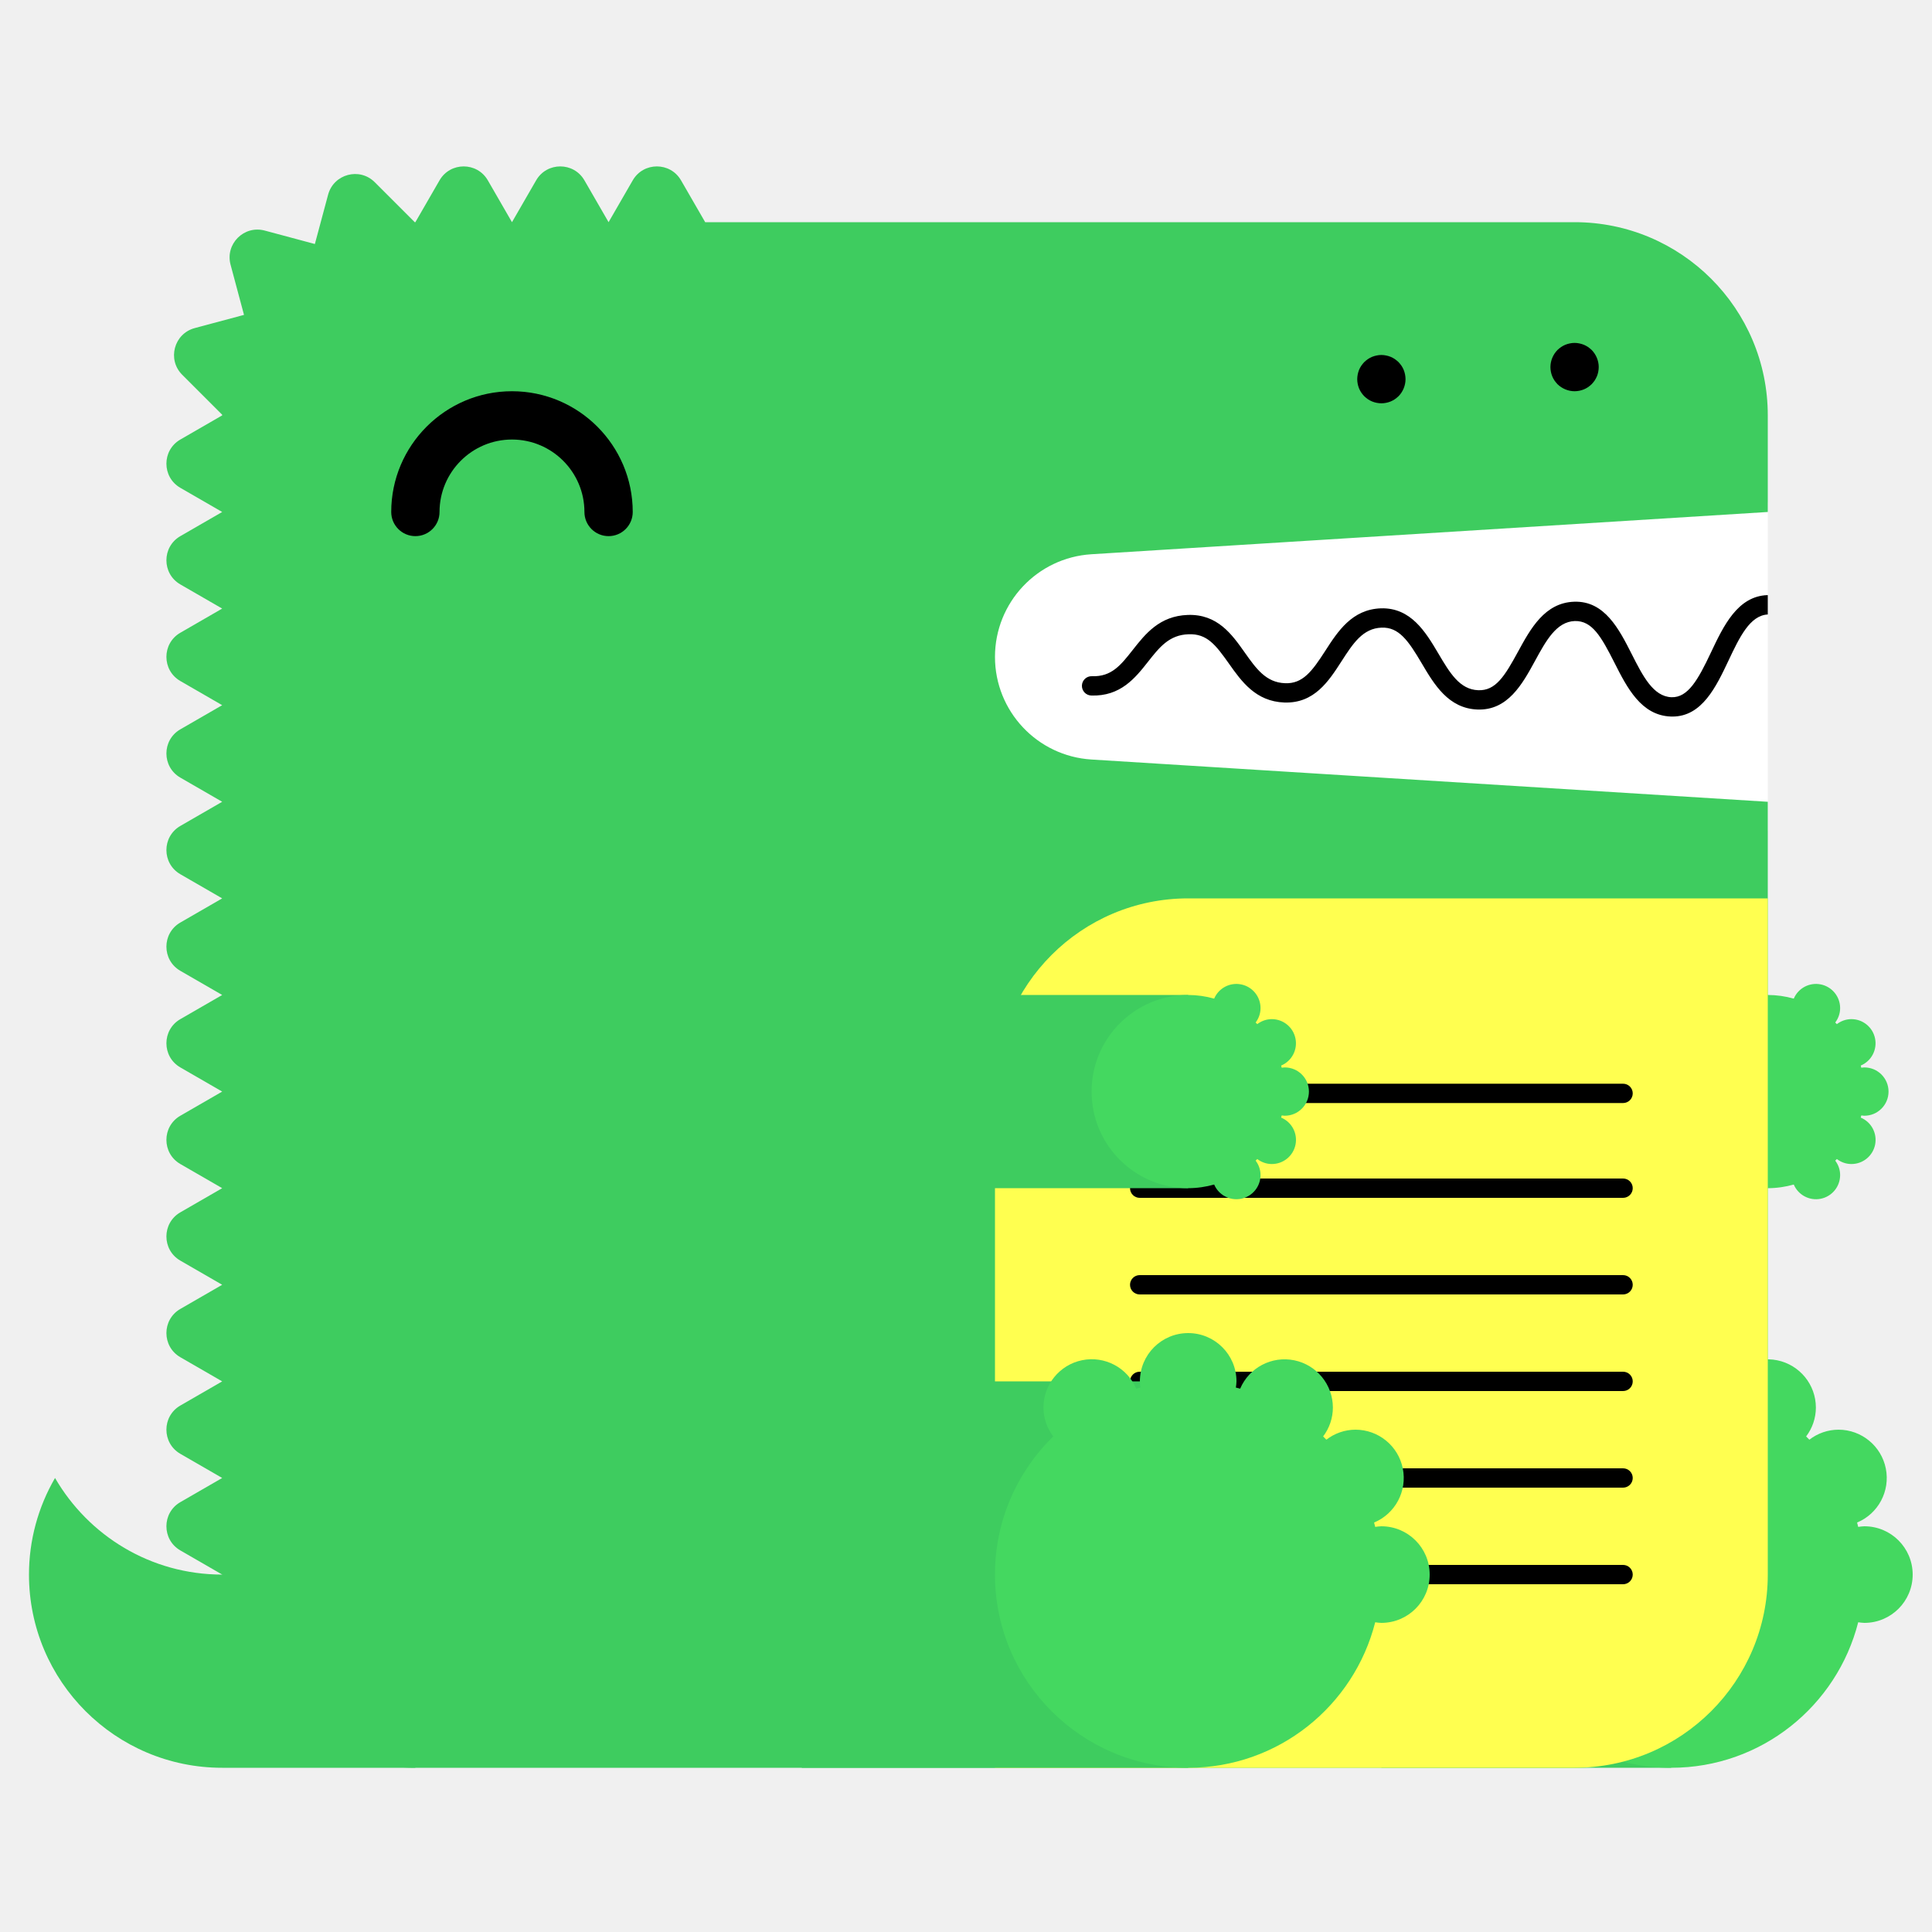
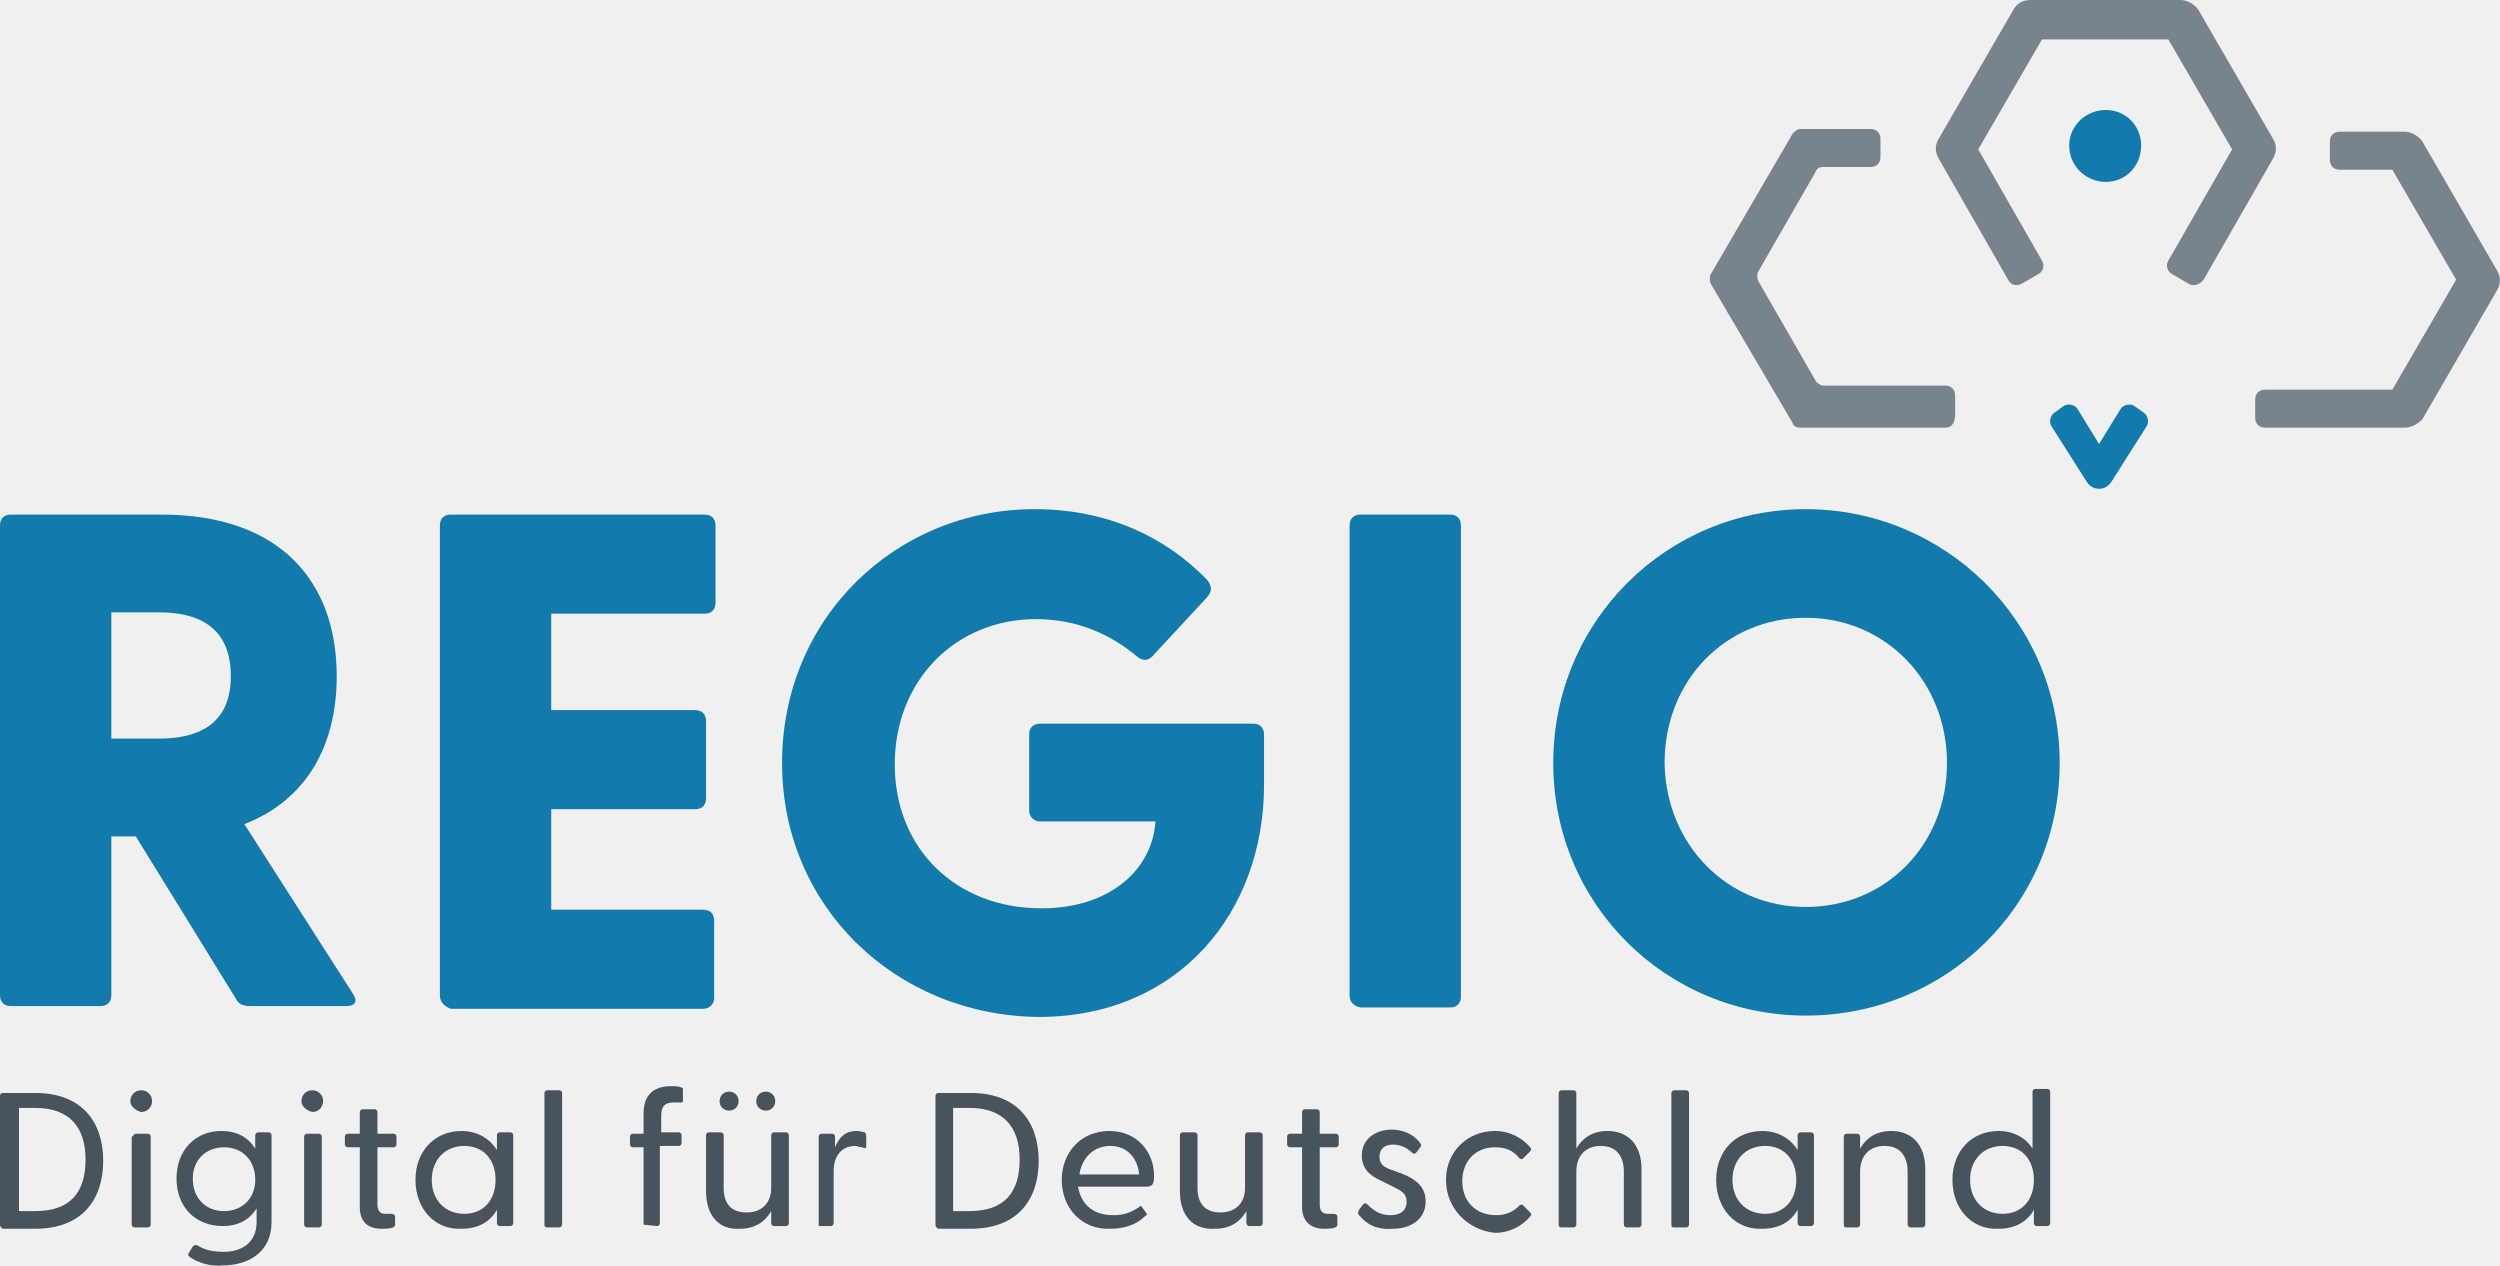
- <svg xmlns="http://www.w3.org/2000/svg" width="200" height="200" viewBox="0 0 200 200">
-   <g fill="none" fill-rule="evenodd">
-     <path fill="#FFF" d="M99 52h84v34H99z" />
-     <path d="M23 163c-7.398 0-13.843-4.027-17.303-10A19.886 19.886 0 0 0 3 163c0 11.046 8.954 20 20 20h20v-20H23z" fill="#3ECC5F" />
-     <path d="M112.98 57.376L183 53V43c0-11.046-8.954-20-20-20H73l-2.5-4.33c-1.112-1.925-3.889-1.925-5 0L63 23l-2.5-4.33c-1.111-1.925-3.889-1.925-5 0L53 23l-2.5-4.33c-1.111-1.925-3.889-1.925-5 0L43 23c-.022 0-.042.003-.065.003l-4.142-4.141c-1.57-1.571-4.252-.853-4.828 1.294l-1.369 5.104-5.192-1.392c-2.148-.575-4.111 1.389-3.535 3.536l1.39 5.193-5.102 1.367c-2.148.576-2.867 3.259-1.296 4.83l4.142 4.142c0 .021-.003.042-.003.064l-4.33 2.5c-1.925 1.111-1.925 3.889 0 5L23 53l-4.33 2.5c-1.925 1.111-1.925 3.889 0 5L23 63l-4.33 2.5c-1.925 1.111-1.925 3.889 0 5L23 73l-4.33 2.5c-1.925 1.111-1.925 3.889 0 5L23 83l-4.33 2.5c-1.925 1.111-1.925 3.889 0 5L23 93l-4.33 2.5c-1.925 1.111-1.925 3.889 0 5L23 103l-4.33 2.5c-1.925 1.111-1.925 3.889 0 5L23 113l-4.33 2.5c-1.925 1.111-1.925 3.889 0 5L23 123l-4.33 2.5c-1.925 1.111-1.925 3.889 0 5L23 133l-4.33 2.5c-1.925 1.111-1.925 3.889 0 5L23 143l-4.33 2.5c-1.925 1.111-1.925 3.889 0 5L23 153l-4.33 2.5c-1.925 1.111-1.925 3.889 0 5L23 163c0 11.046 8.954 20 20 20h120c11.046 0 20-8.954 20-20V83l-70.02-4.376A10.645 10.645 0 0 1 103 68c0-5.621 4.37-10.273 9.98-10.624" fill="#3ECC5F" />
-     <path fill="#3ECC5F" d="M143 183h30v-40h-30z" />
-     <path d="M193 158c-.219 0-.428.037-.639.064-.038-.15-.074-.301-.116-.451A5 5 0 0 0 190.32 148a4.96 4.96 0 0 0-3.016 1.036 26.531 26.531 0 0 0-.335-.336 4.955 4.955 0 0 0 1.011-2.987 5 5 0 0 0-9.599-1.959c-.148-.042-.297-.077-.445-.115.027-.211.064-.42.064-.639a5 5 0 0 0-5-5 5 5 0 0 0-5 5c0 .219.037.428.064.639-.148.038-.297.073-.445.115a4.998 4.998 0 0 0-9.599 1.959c0 1.125.384 2.151 1.011 2.987-3.717 3.632-6.031 8.693-6.031 14.3 0 11.046 8.954 20 20 20 9.339 0 17.16-6.41 19.361-15.064.211.027.42.064.639.064a5 5 0 0 0 5-5 5 5 0 0 0-5-5" fill="#44D860" />
-     <path fill="#3ECC5F" d="M153 123h30v-20h-30z" />
-     <path d="M193 115.5a2.5 2.5 0 1 0 0-5c-.109 0-.214.019-.319.032-.02-.075-.037-.15-.058-.225a2.501 2.501 0 0 0-.963-4.807c-.569 0-1.088.197-1.508.518a6.653 6.653 0 0 0-.168-.168c.314-.417.506-.931.506-1.494a2.5 2.5 0 0 0-4.8-.979A9.987 9.987 0 0 0 183 103c-5.522 0-10 4.478-10 10s4.478 10 10 10c.934 0 1.833-.138 2.69-.377a2.5 2.5 0 0 0 4.8-.979c0-.563-.192-1.077-.506-1.494.057-.055.113-.111.168-.168.42.321.939.518 1.508.518a2.5 2.5 0 0 0 .963-4.807c.021-.074.038-.15.058-.225.105.013.21.032.319.032" fill="#44D860" />
-     <path d="M63 55.5a2.5 2.5 0 0 1-2.5-2.5c0-4.136-3.364-7.5-7.5-7.5s-7.5 3.364-7.5 7.5a2.5 2.5 0 1 1-5 0c0-6.893 5.607-12.5 12.5-12.5S65.5 46.107 65.5 53a2.5 2.5 0 0 1-2.5 2.5" fill="#000" />
-     <path d="M103 183h60c11.046 0 20-8.954 20-20V93h-60c-11.046 0-20 8.954-20 20v70z" fill="#FFFF50" />
-     <path d="M168.02 124h-50.04a1 1 0 1 1 0-2h50.04a1 1 0 1 1 0 2m0 20h-50.04a1 1 0 1 1 0-2h50.04a1 1 0 1 1 0 2m0 20h-50.04a1 1 0 1 1 0-2h50.04a1 1 0 1 1 0 2m0-49.814h-50.04a1 1 0 1 1 0-2h50.04a1 1 0 1 1 0 2m0 19.814h-50.04a1 1 0 1 1 0-2h50.04a1 1 0 1 1 0 2m0 20h-50.04a1 1 0 1 1 0-2h50.04a1 1 0 1 1 0 2M183 61.611c-.012 0-.022-.006-.034-.005-3.09.105-4.552 3.196-5.842 5.923-1.346 2.85-2.387 4.703-4.093 4.647-1.889-.068-2.969-2.202-4.113-4.46-1.314-2.594-2.814-5.536-5.963-5.426-3.046.104-4.513 2.794-5.807 5.167-1.377 2.528-2.314 4.065-4.121 3.994-1.927-.07-2.951-1.805-4.136-3.813-1.321-2.236-2.848-4.75-5.936-4.664-2.994.103-4.465 2.385-5.763 4.4-1.373 2.13-2.335 3.428-4.165 3.351-1.973-.07-2.992-1.51-4.171-3.177-1.324-1.873-2.816-3.993-5.895-3.89-2.928.1-4.399 1.97-5.696 3.618-1.232 1.564-2.194 2.802-4.229 2.724a1 1 0 0 0-.072 2c3.017.101 4.545-1.8 5.872-3.487 1.177-1.496 2.193-2.787 4.193-2.855 1.926-.082 2.829 1.115 4.195 3.045 1.297 1.834 2.769 3.914 5.731 4.021 3.103.104 4.596-2.215 5.918-4.267 1.182-1.834 2.202-3.417 4.15-3.484 1.793-.067 2.769 1.35 4.145 3.681 1.297 2.197 2.766 4.686 5.787 4.796 3.125.108 4.634-2.62 5.949-5.035 1.139-2.088 2.214-4.06 4.119-4.126 1.793-.042 2.728 1.595 4.111 4.33 1.292 2.553 2.757 5.445 5.825 5.556l.169.003c3.064 0 4.518-3.075 5.805-5.794 1.139-2.41 2.217-4.68 4.067-4.773v-2z" fill="#000" />
-     <path fill="#3ECC5F" d="M83 183h40v-40H83z" />
-     <path d="M143 158c-.219 0-.428.037-.639.064-.038-.15-.074-.301-.116-.451A5 5 0 0 0 140.32 148a4.96 4.96 0 0 0-3.016 1.036 26.531 26.531 0 0 0-.335-.336 4.955 4.955 0 0 0 1.011-2.987 5 5 0 0 0-9.599-1.959c-.148-.042-.297-.077-.445-.115.027-.211.064-.42.064-.639a5 5 0 0 0-5-5 5 5 0 0 0-5 5c0 .219.037.428.064.639-.148.038-.297.073-.445.115a4.998 4.998 0 0 0-9.599 1.959c0 1.125.384 2.151 1.011 2.987-3.717 3.632-6.031 8.693-6.031 14.3 0 11.046 8.954 20 20 20 9.339 0 17.16-6.41 19.361-15.064.211.027.42.064.639.064a5 5 0 0 0 5-5 5 5 0 0 0-5-5" fill="#44D860" />
-     <path fill="#3ECC5F" d="M83 123h40v-20H83z" />
-     <path d="M133 115.5a2.5 2.5 0 1 0 0-5c-.109 0-.214.019-.319.032-.02-.075-.037-.15-.058-.225a2.501 2.501 0 0 0-.963-4.807c-.569 0-1.088.197-1.508.518a6.653 6.653 0 0 0-.168-.168c.314-.417.506-.931.506-1.494a2.5 2.5 0 0 0-4.8-.979A9.987 9.987 0 0 0 123 103c-5.522 0-10 4.478-10 10s4.478 10 10 10c.934 0 1.833-.138 2.69-.377a2.5 2.5 0 0 0 4.8-.979c0-.563-.192-1.077-.506-1.494.057-.055.113-.111.168-.168.42.321.939.518 1.508.518a2.5 2.5 0 0 0 .963-4.807c.021-.074.038-.15.058-.225.105.013.21.032.319.032" fill="#44D860" />
-     <path d="M143 41.75c-.16 0-.33-.02-.49-.05a2.52 2.52 0 0 1-.47-.14c-.15-.06-.29-.14-.431-.23-.13-.09-.259-.2-.38-.31-.109-.12-.219-.24-.309-.38s-.17-.28-.231-.43a2.619 2.619 0 0 1-.189-.96c0-.16.02-.33.05-.49.03-.16.08-.31.139-.47.061-.15.141-.29.231-.43.09-.13.2-.26.309-.38.121-.11.25-.22.38-.31.141-.09.281-.17.431-.23.149-.06.31-.11.47-.14.32-.07.65-.07.98 0 .159.03.32.08.47.14.149.06.29.14.43.23.13.09.259.2.38.31.11.12.22.25.31.38.09.14.17.28.23.43.06.16.11.31.14.47.029.16.05.33.05.49 0 .66-.271 1.31-.73 1.77-.121.11-.25.22-.38.31-.14.09-.281.17-.43.23a2.565 2.565 0 0 1-.96.19m20-1.25c-.66 0-1.3-.27-1.771-.73a3.802 3.802 0 0 1-.309-.38c-.09-.14-.17-.28-.231-.43a2.619 2.619 0 0 1-.189-.96c0-.66.27-1.3.729-1.77.121-.11.25-.22.38-.31.141-.09.281-.17.431-.23.149-.06.31-.11.47-.14.32-.07.66-.07.98 0 .159.03.32.08.47.14.149.06.29.14.43.23.13.09.259.2.38.31.459.47.73 1.11.73 1.77 0 .16-.021.33-.05.49-.03.16-.08.32-.14.47-.07.15-.14.29-.23.43-.09.13-.2.26-.31.38-.121.11-.25.22-.38.31-.14.09-.281.17-.43.23a2.565 2.565 0 0 1-.96.19" fill="#000" />
-   </g>
+ <svg xmlns="http://www.w3.org/2000/svg" id="REGIO" viewBox="0 0 184.13 93.22">
+   <path d="m0,90.2v-9.5c0-.1.1-.2.2-.2h2.4c3.4,0,5,2.1,5,5s-1.6,5-5,5H.2c-.1-.1-.2-.1-.2-.3Zm2.6-1c2.6,0,3.7-1.4,3.7-3.8s-1.2-3.8-3.7-3.8h-1.2v7.6s1.2,0,1.2,0Z" style="fill:#49535b;" />
+   <path d="m9.6,81.1c0-.4.3-.8.8-.8.4,0,.8.3.8.8,0,.4-.3.8-.8.8-.4-.1-.8-.4-.8-.8Zm.2,2.6c0-.1.1-.2.2-.2h.9c.1,0,.2.1.2.2v6.5c0,.1-.1.2-.2.2h-1c-.1,0-.2-.1-.2-.2v-6.5h.1Z" style="fill:#49535b;" />
+   <path d="m14,92.6c-.1-.1-.2-.2-.1-.3l.3-.5c.1-.1.2-.1.3-.1.6.4,1.3.5,2,.5,1.2,0,2.4-.6,2.4-2.2v-1c-.5.8-1.3,1.3-2.5,1.3-2,0-3.4-1.4-3.4-3.5s1.4-3.5,3.3-3.5c1.2,0,2,.5,2.5,1.3v-1c0-.1.1-.2.2-.2h.8c.1,0,.2.1.2.2v6.4c0,2.3-1.8,3.2-3.6,3.2-.9.1-1.8-.2-2.4-.6Zm2.5-3.4c1.3,0,2.3-.9,2.3-2.3s-.9-2.4-2.3-2.4c-1.3,0-2.3.9-2.3,2.3,0,1.5,1,2.4,2.3,2.4Z" style="fill:#49535b;" />
+   <path d="m22.2,81.1c0-.4.3-.8.8-.8.4,0,.8.3.8.8,0,.4-.3.8-.8.8-.4-.1-.8-.4-.8-.8Zm.2,2.6c0-.1.1-.2.2-.2h.9c.1,0,.2.1.2.2v6.5c0,.1-.1.2-.2.2h-.9c-.1,0-.2-.1-.2-.2v-6.5Z" style="fill:#49535b;" />
+   <path d="m26.5,88.9v-4.4h-.9c-.1,0-.2-.1-.2-.2v-.6c0-.1.1-.2.2-.2h.9v-1.6c0-.1.1-.2.2-.2h.9c.1,0,.2.1.2.2v1.6h1.2c.1,0,.2.1.2.2v.6c0,.1-.1.2-.2.2h-1.2v4.2c0,.5.2.7.6.7h.4c.2,0,.3.1.3.2v.6c0,.3-.6.3-1,.3-1,0-1.6-.5-1.6-1.6Z" style="fill:#49535b;" />
+   <path d="m30.6,86.9c0-2.1,1.4-3.6,3.4-3.6,1.2,0,2.1.6,2.6,1.4v-1.1c0-.1.1-.2.2-.2h.8c.1,0,.2.1.2.2v6.5c0,.1-.1.2-.2.2h-.8c-.1,0-.2-.1-.2-.2v-1c-.5.9-1.4,1.4-2.6,1.4-2,.1-3.4-1.5-3.4-3.6Zm3.6,2.5c1.4,0,2.3-1,2.3-2.5s-.9-2.5-2.3-2.5-2.4,1-2.4,2.5c0,1.5,1,2.5,2.4,2.5Z" style="fill:#49535b;" />
+   <path d="m40.1,90.2v-9.7c0-.1.1-.2.2-.2h.9c.1,0,.2.1.2.2v9.7c0,.1-.1.2-.2.2h-.9q-.2,0-.2-.2Z" style="fill:#49535b;" />
+   <path d="m47.4,90.2v-5.7h-.8c-.1,0-.2-.1-.2-.2v-.6c0-.1.1-.2.2-.2h.8v-1.5c0-1.3.7-2,2-2,.3,0,.6,0,.8.1.1,0,.1.1.1.2v.8c0,.1-.1.1-.2.1h-.5c-.8,0-.9.5-.9,1v1.2h1.3c.1,0,.2.1.2.2v.6c0,.1-.1.2-.2.2h-1.4v5.7c0,.1-.1.2-.2.2l-1-.1q0,.2,0,0Z" style="fill:#49535b;" />
+   <path d="m52,87.7v-4.1c0-.1.1-.2.2-.2h.9c.1,0,.2.1.2.2v3.9c0,1.2.6,1.8,1.7,1.8s1.8-.7,1.8-1.8v-3.9c0-.1.1-.2.2-.2h.9c.1,0,.2.1.2.2v6.5c0,.1-.1.2-.2.2h-.9c-.1,0-.2-.1-.2-.2v-.9c-.4.7-1.1,1.3-2.3,1.3-1.5.1-2.5-.9-2.5-2.8Zm1.7-7.3c.4,0,.7.3.7.7s-.3.7-.7.7-.7-.3-.7-.7.3-.7.7-.7Zm2.7,0c.4,0,.7.3.7.7s-.3.7-.7.7-.7-.3-.7-.7.3-.7.7-.7Z" style="fill:#49535b;" />
+   <path d="m60.3,90.2v-6.5c0-.1.1-.2.2-.2h.8c.1,0,.2.1.2.2v.8c.3-.7.7-1.2,1.6-1.2.3,0,.5.1.6.1q.1.1.1.3v.7c0,.2-.1.2-.3.1-.2,0-.4-.1-.5-.1-1.2,0-1.6,1-1.6,1.8v3.9c0,.1-.1.2-.2.2h-.9c.1.1,0,.1,0-.1Z" style="fill:#49535b;" />
+   <path d="m68.9,90.2v-9.5c0-.1.1-.2.2-.2h2.4c3.4,0,5,2.1,5,5s-1.6,5-5,5h-2.4c-.1-.1-.2-.1-.2-.3Zm2.5-1c2.6,0,3.7-1.4,3.7-3.8s-1.2-3.8-3.7-3.8h-1.2v7.6s1.2,0,1.2,0Z" style="fill:#49535b;" />
+   <path d="m78.2,86.9c0-2,1.4-3.6,3.5-3.6s3.3,1.6,3.3,3.3c0,.6-.1.8-.6.8h-5c.2,1.2,1,2.1,2.6,2.1.8,0,1.3-.2,1.9-.6.1-.1.2-.1.2,0l.3.4c.1.1.1.2-.1.3-.6.6-1.5.9-2.5.9-2.1.1-3.6-1.5-3.6-3.6Zm5.7-.4c-.1-1.2-.9-2.1-2.1-2.1s-2.1.8-2.3,2.1h4.4Z" style="fill:#49535b;" />
+   <path d="m86.9,87.7v-4.1c0-.1.1-.2.2-.2h.9c.1,0,.2.1.2.2v3.9c0,1.2.6,1.8,1.7,1.8s1.8-.7,1.8-1.8v-3.9c0-.1.1-.2.2-.2h.9c.1,0,.2.1.2.2v6.5c0,.1-.1.2-.2.2h-.8c-.1,0-.2-.1-.2-.2v-.9c-.4.7-1.1,1.3-2.3,1.3-1.6.1-2.6-.9-2.6-2.8Z" style="fill:#49535b;" />
+   <path d="m95.9,88.9v-4.4h-.9c-.1,0-.2-.1-.2-.2v-.6c0-.1.1-.2.2-.2h.9v-1.6c0-.1.1-.2.2-.2h.9c.1,0,.2.1.2.2v1.6h1.2c.1,0,.2.1.2.2v.6c0,.1-.1.2-.2.2h-1.2v4.2c0,.5.2.7.6.7h.4c.2,0,.3.1.3.2v.6c0,.3-.6.3-1,.3-.9,0-1.6-.5-1.6-1.6Z" style="fill:#49535b;" />
+   <path d="m100.1,89.5c-.1-.1-.1-.2,0-.4l.3-.4c.1-.1.2-.1.3,0,.5.5,1,.8,1.7.8s1.2-.3,1.2-1c0-.6-.4-.8-1-1.1l-.8-.4c-.9-.4-1.5-.9-1.5-1.9,0-1.2,1-1.9,2.2-1.9.8,0,1.6.3,2.1,1,.1.1.1.2,0,.3l-.3.4c-.1.1-.2.1-.3,0-.4-.4-.9-.6-1.4-.6-.6,0-1,.3-1,.9s.4.8,1,1l.8.3c.9.4,1.6.9,1.6,2,0,1.3-1.1,2-2.4,2-1.3.1-2-.4-2.5-1Z" style="fill:#49535b;" />
+   <path d="m106.5,86.9c0-2.1,1.6-3.6,3.6-3.6,1.1,0,2,.5,2.6,1.2.1.1.1.2,0,.3l-.5.5c-.1.1-.2.1-.3,0-.4-.5-.9-.8-1.8-.8-1.4,0-2.4,1-2.4,2.5s1,2.5,2.5,2.5c.8,0,1.3-.3,1.7-.7.1-.1.2-.1.3,0l.5.5c.1.1.1.2,0,.3-.6.7-1.5,1.2-2.6,1.2-2-.2-3.6-1.8-3.6-3.9Z" style="fill:#49535b;" />
+   <path d="m114.8,90.2v-9.7c0-.1.1-.2.2-.2h.9c.1,0,.2.1.2.2v4.1c.4-.7,1.1-1.3,2.3-1.3,1.5,0,2.5,1,2.5,2.8v4.1c0,.1-.1.2-.2.2h-.9c-.1,0-.2-.1-.2-.2v-3.9c0-1.2-.6-1.9-1.7-1.9s-1.8.7-1.8,1.9v3.9c0,.1-.1.2-.2.2h-.9q-.2,0-.2-.2Z" style="fill:#49535b;" />
+   <path d="m123.1,90.2v-9.7c0-.1.1-.2.2-.2h.9c.1,0,.2.1.2.2v9.7c0,.1-.1.2-.2.2h-.9c-.1,0-.2,0-.2-.2Z" style="fill:#49535b;" />
+   <path d="m126.4,86.9c0-2.1,1.4-3.6,3.4-3.6,1.2,0,2.1.6,2.6,1.4v-1.1c0-.1.1-.2.2-.2h.8c.1,0,.2.1.2.2v6.5c0,.1-.1.2-.2.2h-.8c-.1,0-.2-.1-.2-.2v-1c-.5.9-1.4,1.4-2.6,1.4-2,.1-3.4-1.5-3.4-3.6Zm3.6,2.5c1.4,0,2.3-1,2.3-2.5s-.9-2.5-2.3-2.5-2.4,1-2.4,2.5,1,2.5,2.4,2.5Z" style="fill:#49535b;" />
+   <path d="m135.8,90.2v-6.5c0-.1.1-.2.2-.2h.8c.1,0,.2.1.2.2v.9c.4-.7,1.1-1.3,2.3-1.3,1.5,0,2.5,1,2.5,2.8v4.1c0,.1-.1.2-.2.2h-.9c-.1,0-.2-.1-.2-.2v-3.9c0-1.2-.6-1.9-1.7-1.9s-1.8.7-1.8,1.9v3.9c0,.1-.1.2-.2.2h-.8c-.1,0-.2,0-.2-.2Z" style="fill:#49535b;" />
+   <path d="m143.8,86.9c0-2.1,1.4-3.6,3.4-3.6,1.1,0,2,.5,2.5,1.3v-4.2c0-.1.1-.2.2-.2h.9c.1,0,.2.1.2.2v9.7c0,.1-.1.2-.2.2h-.8c-.1,0-.2-.1-.2-.2v-1c-.5.9-1.4,1.4-2.6,1.4-2,.1-3.4-1.5-3.4-3.6Zm3.7,2.5c1.4,0,2.3-1,2.3-2.5s-.9-2.5-2.3-2.5-2.4,1-2.4,2.5,1,2.5,2.4,2.5Z" style="fill:#49535b;" />
+   <path d="m17.4,73.6l-7.4-12h-1.8v11.7c0,.5-.3.8-.8.8H.8c-.5,0-.8-.3-.8-.8v-34.6c0-.5.3-.8.8-.8h11.1c8.7,0,12.9,4.9,12.9,11.9,0,5.1-2.2,9.1-6.8,10.9l8,12.5c.4.6.1.9-.5.9h-7.1c-.4,0-.8-.1-1-.5Zm-5.7-19.2c2.7,0,5.3-.9,5.3-4.6s-2.5-4.7-5.3-4.7h-3.5v9.3h3.5Z" style="fill:#127bac;" />
+   <path d="m32.4,73.3v-34.6c0-.5.3-.8.8-.8h18.7c.5,0,.8.3.8.8v5.7c0,.5-.3.8-.8.8h-11.3v7.1h10.6c.5,0,.8.3.8.8v5.7c0,.5-.3.8-.8.8h-10.6v7.4h11.2c.5,0,.8.3.8.8v5.7c0,.5-.4.8-.8.8h-18.6c-.5-.2-.8-.5-.8-1Z" style="fill:#127bac;" />
+   <path d="m57.6,56.2c0-10.7,8.4-18.7,18.6-18.7,5.3,0,9.6,2,12.7,5.2.4.5.4.9-.1,1.4l-3.8,4.1c-.4.5-.8.5-1.2.2-2-1.7-4.5-2.8-7.5-2.8-5.9,0-10.4,4.5-10.4,10.7s4.5,10.6,10.8,10.6c5.2,0,8.2-3,8.4-6.4h-8.5c-.5,0-.8-.4-.8-.8v-5.6c0-.5.3-.8.8-.8h15.7c.5,0,.8.3.8.8v3.7c0,9.4-6.3,17.1-16.6,17.1-10.5-.1-18.9-8.1-18.9-18.7Z" style="fill:#127bac;" />
+   <path d="m99.4,73.3v-34.6c0-.5.3-.8.8-.8h6.6c.5,0,.8.3.8.8v34.7c0,.5-.3.8-.8.8h-6.6c-.5-.1-.8-.4-.8-.9Z" style="fill:#127bac;" />
+   <path d="m114.4,56.2c0-10.5,8.4-18.7,18.6-18.7s18.7,8.2,18.7,18.7-8.4,18.6-18.7,18.6-18.6-8.2-18.6-18.6Zm18.6,10.6c5.9,0,10.4-4.6,10.4-10.6s-4.5-10.7-10.4-10.7-10.4,4.6-10.4,10.7c.1,6,4.6,10.6,10.4,10.6Z" style="fill:#127bac;" />
+   <path d="m161.2,20.9l-1.2-.7c-.4-.2-.5-.7-.3-1l4.7-8.2-4.7-8.1h-9.3l-4.7,8.1,4.7,8.2c.2.4.1.8-.3,1l-1.2.7c-.4.2-.8.1-1-.3l-5.1-8.9c-.3-.5-.3-1,0-1.5l5.5-9.5c.3-.5.7-.7,1.3-.7h11c.5,0,1,.3,1.3.7l5.5,9.5c.3.5.3,1,0,1.5l-5.1,8.9c-.3.4-.8.5-1.1.3Z" style="fill:#79838c;" />
+   <path d="m143.3,31.5h-10.7c-.3,0-.5-.1-.6-.4l-6-10.2c-.1-.2-.1-.5,0-.7l6-10.3c.1-.2.4-.4.6-.4h5.2c.4,0,.7.3.7.7v1.4c0,.4-.3.7-.7.7h-3.5c-.3,0-.5.1-.6.4l-4.2,7.3c-.1.2-.1.5,0,.7l4.2,7.3c.1.2.4.4.6.4h9c.4,0,.7.3.7.7v1.4c0,.7-.3,1-.7,1Z" style="fill:#79838c;" />
+   <path d="m177.1,31.5h-10.3c-.4,0-.7-.3-.7-.7v-1.4c0-.4.3-.7.7-.7h9.4l4.7-8.1-4.7-8.1h-3.9c-.4,0-.7-.3-.7-.7v-1.4c0-.4.3-.7.7-.7h4.8c.5,0,1,.3,1.3.7l5.5,9.5c.3.5.3,1,0,1.5l-5.5,9.5c-.3.3-.8.6-1.3.6Z" style="fill:#79838c;" />
+   <path d="m152.4,10.7c0-1.4,1.2-2.6,2.7-2.6s2.6,1.2,2.6,2.6c0,1.6-1.2,2.7-2.6,2.7s-2.7-1.1-2.7-2.7Z" style="fill:#127bac;" />
+   <path d="m154.6,36c-.4,0-.7-.2-.9-.5l-2.6-4.1c-.2-.3-.1-.8.2-1l.7-.5c.3-.2.8-.1,1,.2l1.6,2.6h0l1.6-2.6c.2-.3.7-.4,1-.2l.7.5c.3.2.4.7.2,1l-2.6,4.1c-.2.3-.5.5-.9.5h0Z" style="fill:#127bac;" />
</svg>
